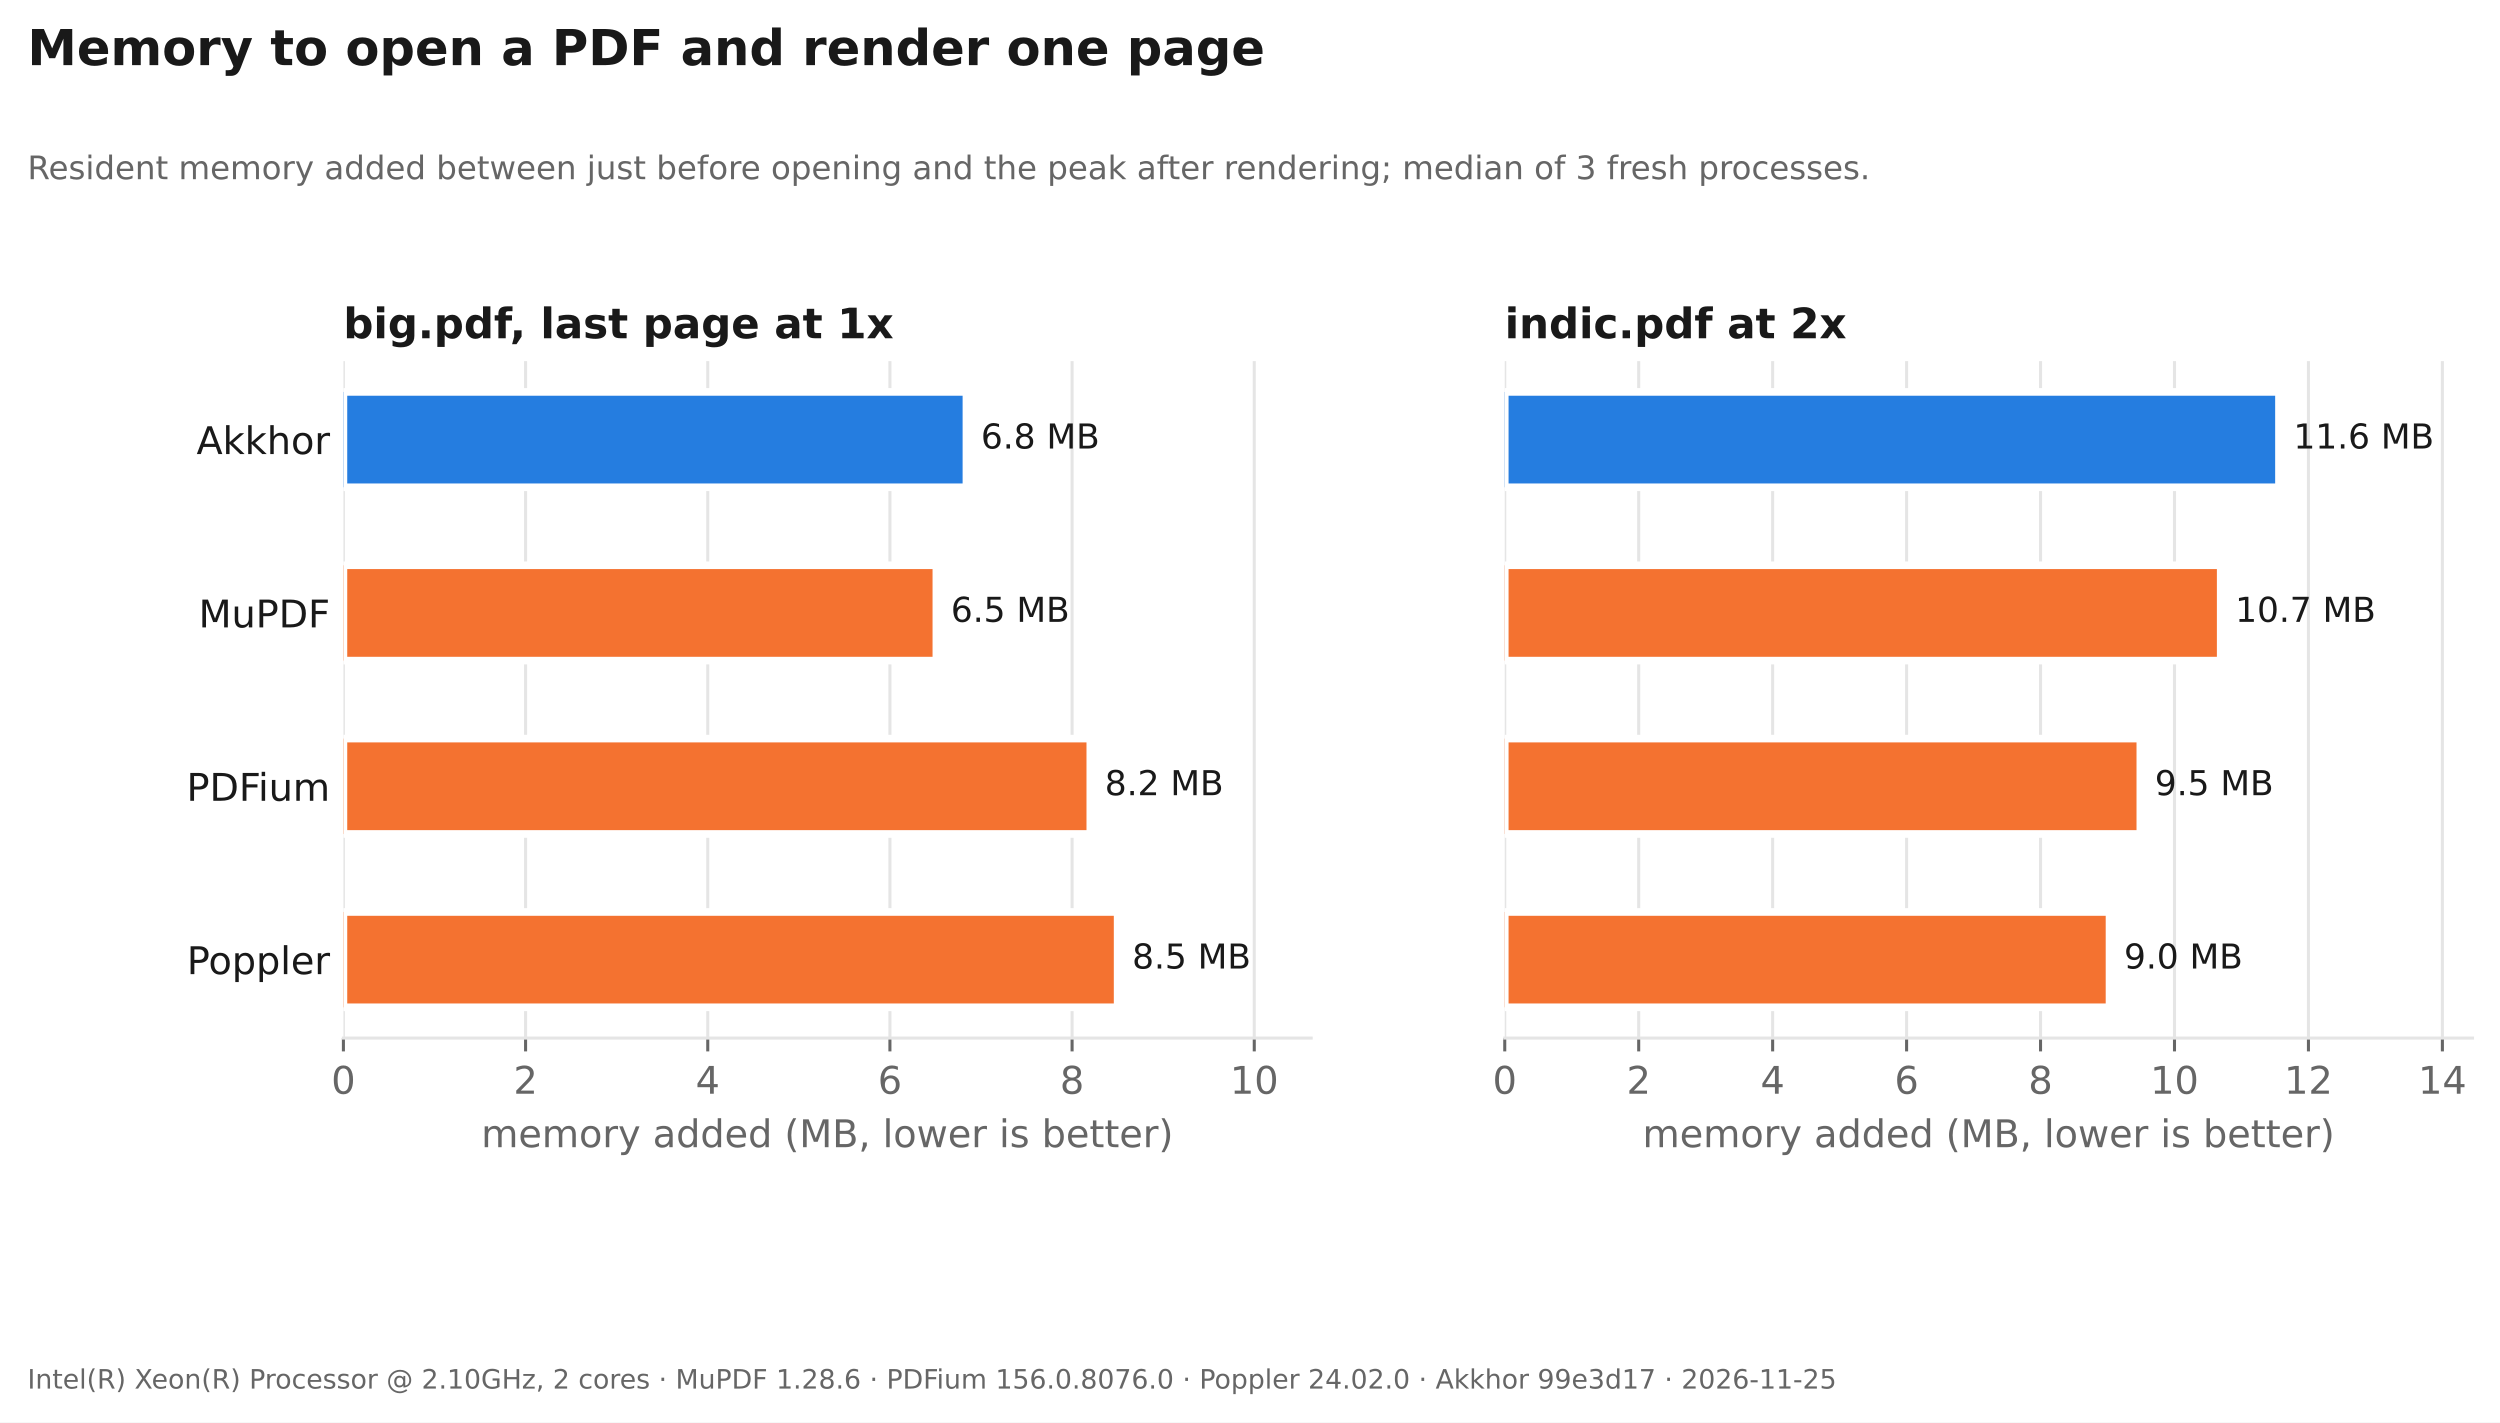
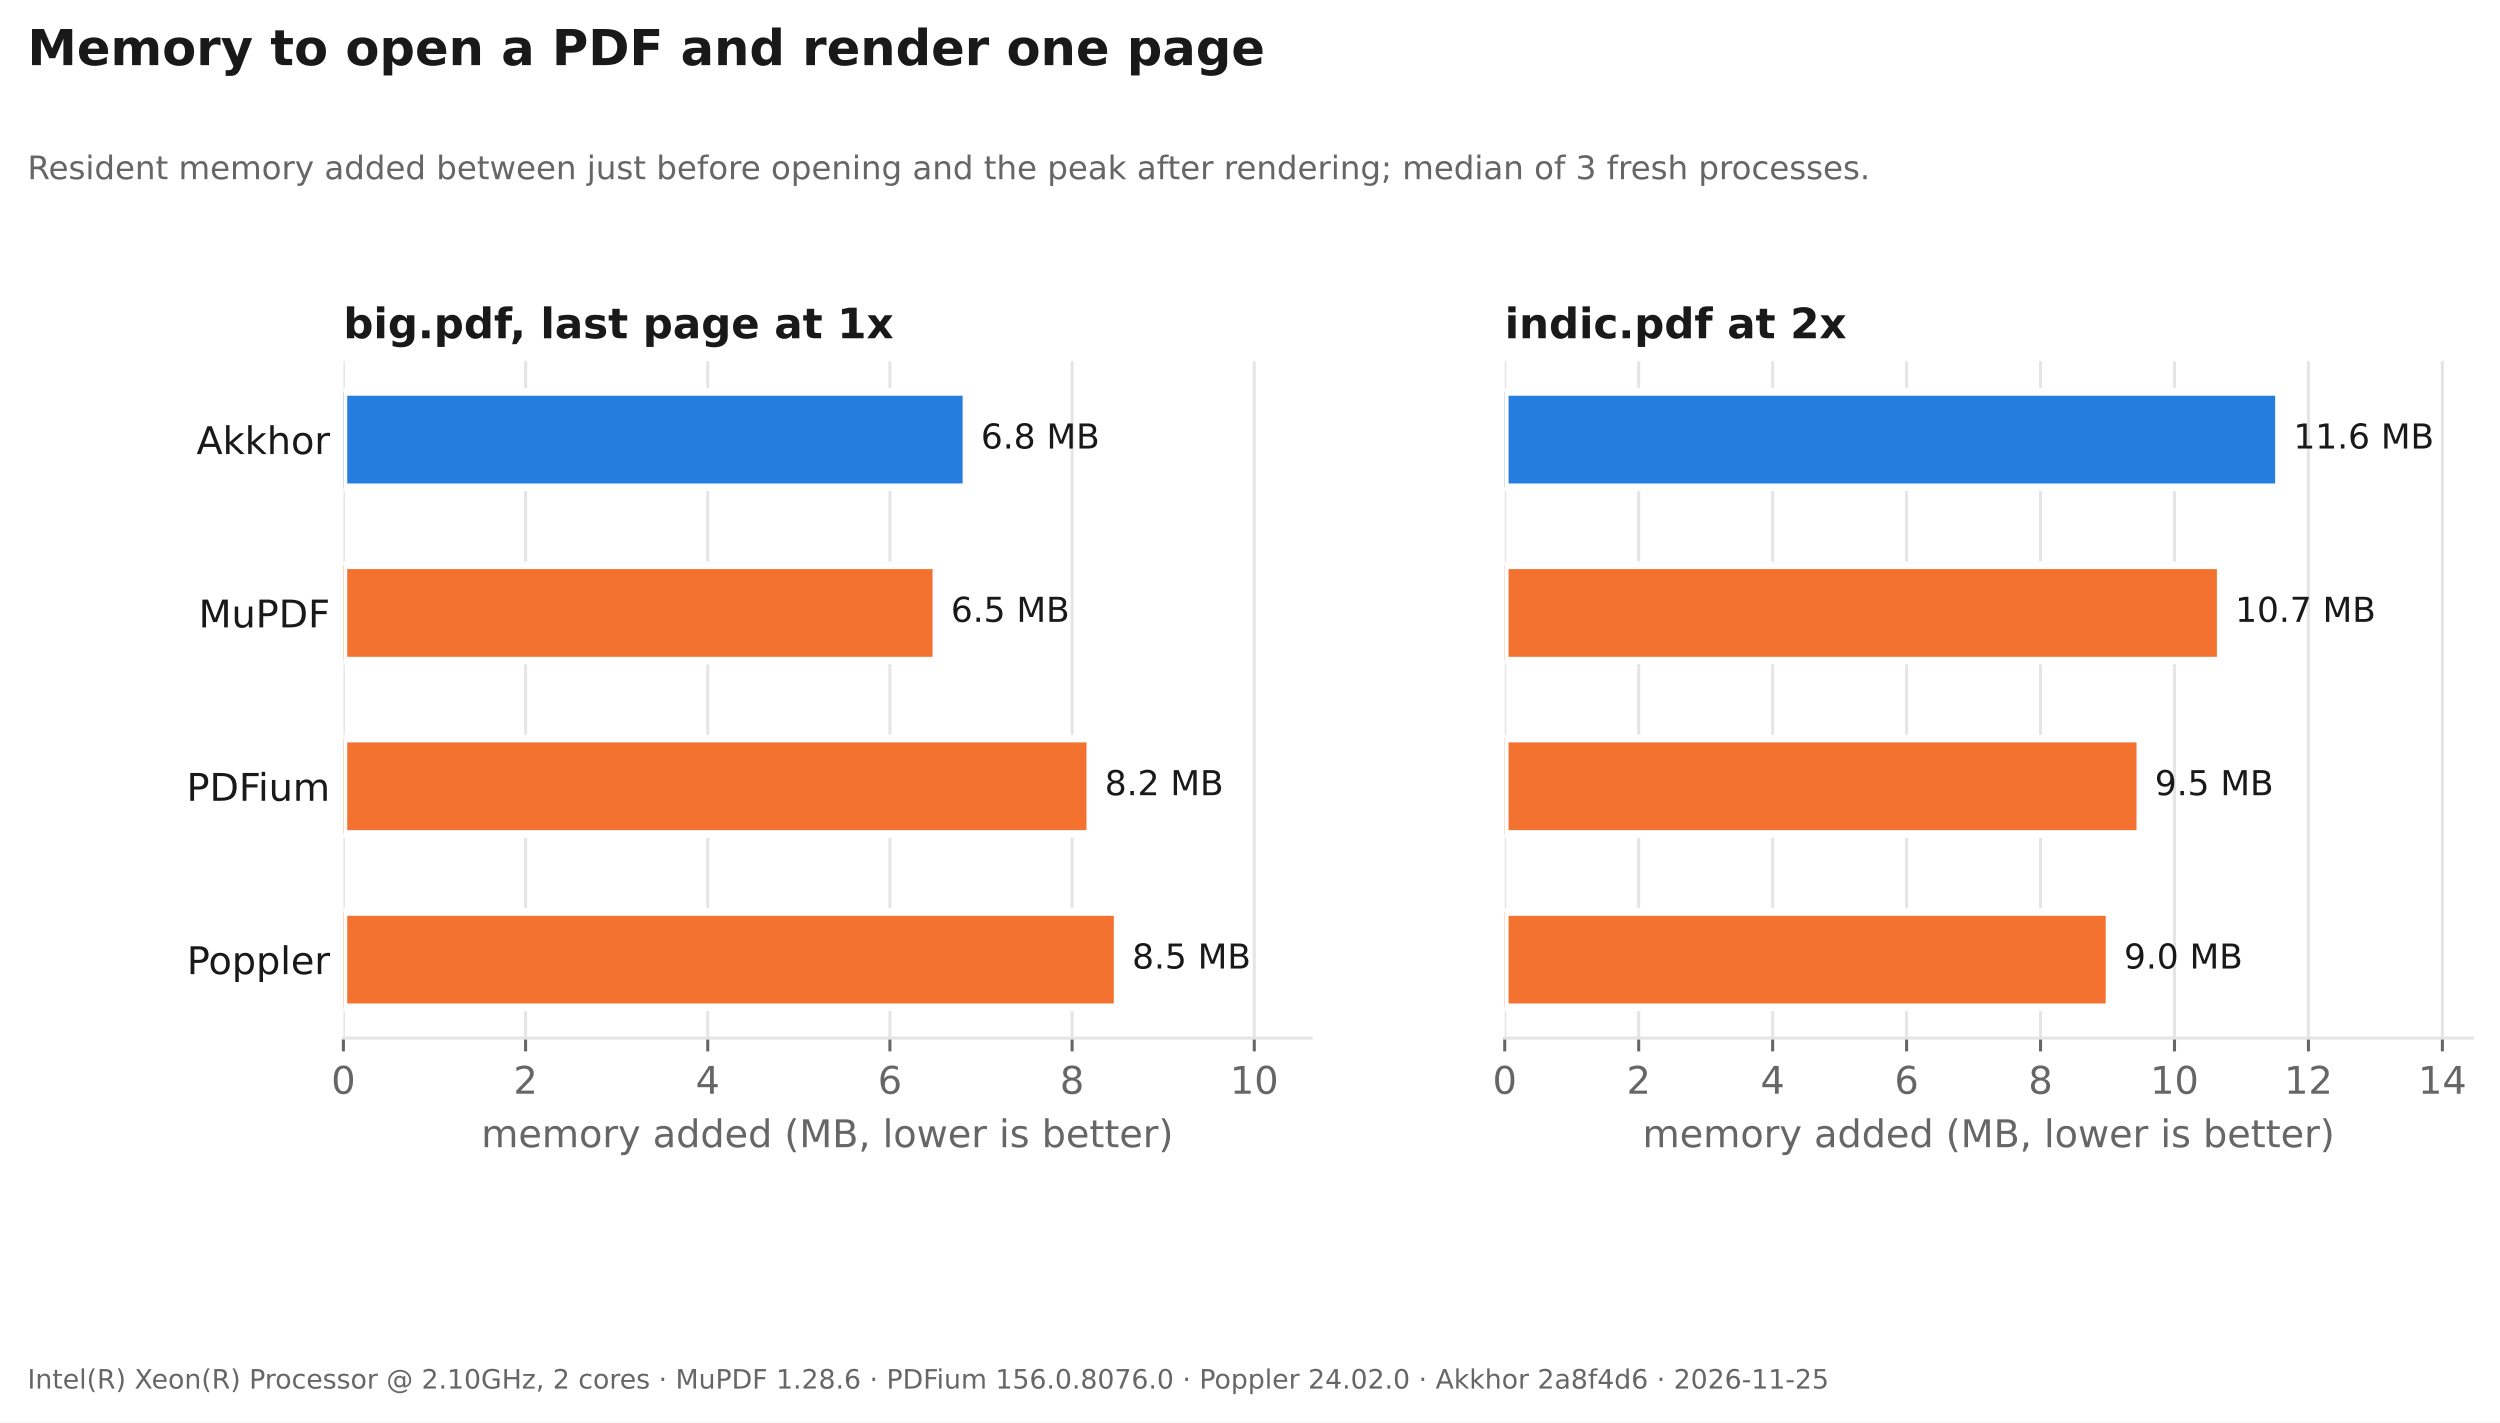
<svg xmlns="http://www.w3.org/2000/svg" xmlns:xlink="http://www.w3.org/1999/xlink" width="655.2pt" height="372.802pt" viewBox="0 0 655.2 372.802" version="1.1">
  <defs>
    <style type="text/css">*{stroke-linejoin: round; stroke-linecap: butt}</style>
  </defs>
  <g id="figure_1">
    <g id="patch_1">
      <path d="M 0 372.802  L 655.2 372.802  L 655.2 -0  L 0 -0  z " style="fill: #ffffff" />
    </g>
    <g id="axes_1">
      <g id="patch_2">
        <path d="M 90 272.057  L 343.636 272.057  L 343.636 94.649  L 90 94.649  z " style="fill: #ffffff" />
      </g>
      <g id="matplotlib.axis_1">
        <g id="xtick_1">
          <g id="line2d_1">
-             <path d="M 90 272.057  L 90 94.649  " clip-path="url(#pc5af988eec)" style="fill: none; stroke: #e5e5e5; stroke-width: 0.8; stroke-linecap: square" />
+             <path d="M 90 272.057  L 90 94.649  " clip-path="url(#p89ebc878af)" style="fill: none; stroke: #e5e5e5; stroke-width: 0.8; stroke-linecap: square" />
          </g>
          <g id="line2d_2">
            <defs>
-               <path id="m87f9f3057b" d="M 0 0  L 0 3.5  " style="stroke: #666666; stroke-width: 0.8" />
+               <path id="m2cb14a6e64" d="M 0 0  L 0 3.5  " style="stroke: #666666; stroke-width: 0.8" />
            </defs>
            <g>
-               <use xlink:href="#m87f9f3057b" x="90" y="272.057" style="fill: #666666; stroke: #666666; stroke-width: 0.8" />
+               <use xlink:href="#m2cb14a6e64" x="90" y="272.057" style="fill: #666666; stroke: #666666; stroke-width: 0.8" />
            </g>
          </g>
          <g id="text_1">
            <text style="font-size: 10px; font-family: 'DejaVu Sans'; text-anchor: middle; fill: #666666" x="90" y="286.655" transform="rotate(-0 90 286.6547)">0</text>
          </g>
        </g>
        <g id="xtick_2">
          <g id="line2d_3">
-             <path d="M 137.743 272.057  L 137.743 94.649  " clip-path="url(#pc5af988eec)" style="fill: none; stroke: #e5e5e5; stroke-width: 0.8; stroke-linecap: square" />
+             <path d="M 137.743 272.057  L 137.743 94.649  " clip-path="url(#p89ebc878af)" style="fill: none; stroke: #e5e5e5; stroke-width: 0.8; stroke-linecap: square" />
          </g>
          <g id="line2d_4">
            <g>
-               <use xlink:href="#m87f9f3057b" x="137.743" y="272.057" style="fill: #666666; stroke: #666666; stroke-width: 0.8" />
+               <use xlink:href="#m2cb14a6e64" x="137.743" y="272.057" style="fill: #666666; stroke: #666666; stroke-width: 0.8" />
            </g>
          </g>
          <g id="text_2">
            <text style="font-size: 10px; font-family: 'DejaVu Sans'; text-anchor: middle; fill: #666666" x="137.743" y="286.655" transform="rotate(-0 137.7433 286.6547)">2</text>
          </g>
        </g>
        <g id="xtick_3">
          <g id="line2d_5">
-             <path d="M 185.487 272.057  L 185.487 94.649  " clip-path="url(#pc5af988eec)" style="fill: none; stroke: #e5e5e5; stroke-width: 0.8; stroke-linecap: square" />
+             <path d="M 185.487 272.057  L 185.487 94.649  " clip-path="url(#p89ebc878af)" style="fill: none; stroke: #e5e5e5; stroke-width: 0.8; stroke-linecap: square" />
          </g>
          <g id="line2d_6">
            <g>
-               <use xlink:href="#m87f9f3057b" x="185.487" y="272.057" style="fill: #666666; stroke: #666666; stroke-width: 0.8" />
+               <use xlink:href="#m2cb14a6e64" x="185.487" y="272.057" style="fill: #666666; stroke: #666666; stroke-width: 0.8" />
            </g>
          </g>
          <g id="text_3">
            <text style="font-size: 10px; font-family: 'DejaVu Sans'; text-anchor: middle; fill: #666666" x="185.487" y="286.655" transform="rotate(-0 185.4866 286.6547)">4</text>
          </g>
        </g>
        <g id="xtick_4">
          <g id="line2d_7">
-             <path d="M 233.23 272.057  L 233.23 94.649  " clip-path="url(#pc5af988eec)" style="fill: none; stroke: #e5e5e5; stroke-width: 0.8; stroke-linecap: square" />
+             <path d="M 233.23 272.057  L 233.23 94.649  " clip-path="url(#p89ebc878af)" style="fill: none; stroke: #e5e5e5; stroke-width: 0.8; stroke-linecap: square" />
          </g>
          <g id="line2d_8">
            <g>
-               <use xlink:href="#m87f9f3057b" x="233.23" y="272.057" style="fill: #666666; stroke: #666666; stroke-width: 0.8" />
+               <use xlink:href="#m2cb14a6e64" x="233.23" y="272.057" style="fill: #666666; stroke: #666666; stroke-width: 0.8" />
            </g>
          </g>
          <g id="text_4">
            <text style="font-size: 10px; font-family: 'DejaVu Sans'; text-anchor: middle; fill: #666666" x="233.23" y="286.655" transform="rotate(-0 233.2299 286.6547)">6</text>
          </g>
        </g>
        <g id="xtick_5">
          <g id="line2d_9">
-             <path d="M 280.973 272.057  L 280.973 94.649  " clip-path="url(#pc5af988eec)" style="fill: none; stroke: #e5e5e5; stroke-width: 0.8; stroke-linecap: square" />
+             <path d="M 280.973 272.057  L 280.973 94.649  " clip-path="url(#p89ebc878af)" style="fill: none; stroke: #e5e5e5; stroke-width: 0.8; stroke-linecap: square" />
          </g>
          <g id="line2d_10">
            <g>
-               <use xlink:href="#m87f9f3057b" x="280.973" y="272.057" style="fill: #666666; stroke: #666666; stroke-width: 0.8" />
+               <use xlink:href="#m2cb14a6e64" x="280.973" y="272.057" style="fill: #666666; stroke: #666666; stroke-width: 0.8" />
            </g>
          </g>
          <g id="text_5">
            <text style="font-size: 10px; font-family: 'DejaVu Sans'; text-anchor: middle; fill: #666666" x="280.973" y="286.655" transform="rotate(-0 280.9733 286.6547)">8</text>
          </g>
        </g>
        <g id="xtick_6">
          <g id="line2d_11">
-             <path d="M 328.717 272.057  L 328.717 94.649  " clip-path="url(#pc5af988eec)" style="fill: none; stroke: #e5e5e5; stroke-width: 0.8; stroke-linecap: square" />
+             <path d="M 328.717 272.057  L 328.717 94.649  " clip-path="url(#p89ebc878af)" style="fill: none; stroke: #e5e5e5; stroke-width: 0.8; stroke-linecap: square" />
          </g>
          <g id="line2d_12">
            <g>
-               <use xlink:href="#m87f9f3057b" x="328.717" y="272.057" style="fill: #666666; stroke: #666666; stroke-width: 0.8" />
+               <use xlink:href="#m2cb14a6e64" x="328.717" y="272.057" style="fill: #666666; stroke: #666666; stroke-width: 0.8" />
            </g>
          </g>
          <g id="text_6">
            <text style="font-size: 10px; font-family: 'DejaVu Sans'; text-anchor: middle; fill: #666666" x="328.717" y="286.655" transform="rotate(-0 328.7166 286.6547)">10</text>
          </g>
        </g>
        <g id="text_7">
          <text style="font-size: 10px; font-family: 'DejaVu Sans'; text-anchor: middle; fill: #666666" x="216.818" y="300.655" transform="rotate(-0 216.8182 300.6555)">memory added (MB, lower is better)</text>
        </g>
      </g>
      <g id="matplotlib.axis_2">
        <g id="ytick_1">
          <g id="line2d_13" />
          <g id="text_8">
            <text style="font-size: 10px; font-family: 'DejaVu Sans'; text-anchor: end; fill: #191919" x="86.5" y="119.006" transform="rotate(-0 86.5 119.0058)">Akkhor</text>
          </g>
        </g>
        <g id="ytick_2">
          <g id="line2d_14" />
          <g id="text_9">
            <text style="font-size: 10px; font-family: 'DejaVu Sans'; text-anchor: end; fill: #191919" x="86.5" y="164.436" transform="rotate(-0 86.5 164.4364)">MuPDF</text>
          </g>
        </g>
        <g id="ytick_3">
          <g id="line2d_15" />
          <g id="text_10">
            <text style="font-size: 10px; font-family: 'DejaVu Sans'; text-anchor: end; fill: #191919" x="86.5" y="209.868" transform="rotate(-0 86.5 209.8677)">PDFium</text>
          </g>
        </g>
        <g id="ytick_4">
          <g id="line2d_16" />
          <g id="text_11">
            <text style="font-size: 10px; font-family: 'DejaVu Sans'; text-anchor: end; fill: #191919" x="86.5" y="255.299" transform="rotate(-0 86.5 255.2987)">Poppler</text>
          </g>
        </g>
      </g>
      <g id="patch_3">
-         <path d="M 90 127.7  L 253.282 127.7  L 253.282 102.713  L 90 102.713  z " clip-path="url(#pc5af988eec)" style="fill: #257de0; stroke: #ffffff; stroke-width: 2; stroke-linejoin: miter" />
+         <path d="M 90 127.7  L 253.282 127.7  L 253.282 102.713  L 90 102.713  z " clip-path="url(#p89ebc878af)" style="fill: #257de0; stroke: #ffffff; stroke-width: 2; stroke-linejoin: miter" />
      </g>
      <g id="patch_4">
-         <path d="M 90 173.131  L 245.404 173.131  L 245.404 148.144  L 90 148.144  z " clip-path="url(#pc5af988eec)" style="fill: #f47230; stroke: #ffffff; stroke-width: 2; stroke-linejoin: miter" />
+         <path d="M 90 173.131  L 245.404 173.131  L 245.404 148.144  L 90 148.144  z " clip-path="url(#p89ebc878af)" style="fill: #f47230; stroke: #ffffff; stroke-width: 2; stroke-linejoin: miter" />
      </g>
      <g id="patch_5">
-         <path d="M 90 218.562  L 285.748 218.562  L 285.748 193.575  L 90 193.575  z " clip-path="url(#pc5af988eec)" style="fill: #f47230; stroke: #ffffff; stroke-width: 2; stroke-linejoin: miter" />
+         <path d="M 90 218.562  L 285.748 218.562  L 285.748 193.575  L 90 193.575  z " clip-path="url(#p89ebc878af)" style="fill: #f47230; stroke: #ffffff; stroke-width: 2; stroke-linejoin: miter" />
      </g>
      <g id="patch_6">
-         <path d="M 90 263.993  L 292.909 263.993  L 292.909 239.006  L 90 239.006  z " clip-path="url(#pc5af988eec)" style="fill: #f47230; stroke: #ffffff; stroke-width: 2; stroke-linejoin: miter" />
+         <path d="M 90 263.993  L 292.909 263.993  L 292.909 239.006  L 90 239.006  z " clip-path="url(#p89ebc878af)" style="fill: #f47230; stroke: #ffffff; stroke-width: 2; stroke-linejoin: miter" />
      </g>
      <g id="patch_7">
        <path d="M 90 272.057  L 343.636 272.057  " style="fill: none; stroke: #e5e5e5; stroke-width: 0.8; stroke-linejoin: miter; stroke-linecap: square" />
      </g>
      <g id="text_12">
        <text style="font-size: 9px; font-family: 'DejaVu Sans'; text-anchor: start; fill: #191919" x="257.087" y="117.544" transform="rotate(-0 257.0867 117.5444)">6.8 MB</text>
      </g>
      <g id="text_13">
        <text style="font-size: 9px; font-family: 'DejaVu Sans'; text-anchor: start; fill: #191919" x="249.209" y="162.975" transform="rotate(-0 249.209 162.9754)">6.5 MB</text>
      </g>
      <g id="text_14">
        <text style="font-size: 9px; font-family: 'DejaVu Sans'; text-anchor: start; fill: #191919" x="289.552" y="208.406" transform="rotate(-0 289.5521 208.4064)">8.2 MB</text>
      </g>
      <g id="text_15">
        <text style="font-size: 9px; font-family: 'DejaVu Sans'; text-anchor: start; fill: #191919" x="296.714" y="253.837" transform="rotate(-0 296.7136 253.8374)">8.5 MB</text>
      </g>
      <g id="text_16">
        <text style="font-weight: 700; font-size: 11px; font-family: 'DejaVu Sans'; text-anchor: start; fill: #191919" x="90" y="88.649" transform="rotate(-0 90 88.64902)">big.pdf, last page at 1x</text>
      </g>
    </g>
    <g id="axes_2">
      <g id="patch_8">
        <path d="M 394.364 272.057  L 648 272.057  L 648 94.649  L 394.364 94.649  z " style="fill: #ffffff" />
      </g>
      <g id="matplotlib.axis_3">
        <g id="xtick_7">
          <g id="line2d_17">
-             <path d="M 394.364 272.057  L 394.364 94.649  " clip-path="url(#p4b707dc3c9)" style="fill: none; stroke: #e5e5e5; stroke-width: 0.8; stroke-linecap: square" />
+             <path d="M 394.364 272.057  L 394.364 94.649  " clip-path="url(#pebd75465dd)" style="fill: none; stroke: #e5e5e5; stroke-width: 0.8; stroke-linecap: square" />
          </g>
          <g id="line2d_18">
            <g>
-               <use xlink:href="#m87f9f3057b" x="394.364" y="272.057" style="fill: #666666; stroke: #666666; stroke-width: 0.8" />
+               <use xlink:href="#m2cb14a6e64" x="394.364" y="272.057" style="fill: #666666; stroke: #666666; stroke-width: 0.8" />
            </g>
          </g>
          <g id="text_17">
            <text style="font-size: 10px; font-family: 'DejaVu Sans'; text-anchor: middle; fill: #666666" x="394.364" y="286.655" transform="rotate(-0 394.3636 286.6547)">0</text>
          </g>
        </g>
        <g id="xtick_8">
          <g id="line2d_19">
-             <path d="M 429.469 272.057  L 429.469 94.649  " clip-path="url(#p4b707dc3c9)" style="fill: none; stroke: #e5e5e5; stroke-width: 0.8; stroke-linecap: square" />
+             <path d="M 429.469 272.057  L 429.469 94.649  " clip-path="url(#pebd75465dd)" style="fill: none; stroke: #e5e5e5; stroke-width: 0.8; stroke-linecap: square" />
          </g>
          <g id="line2d_20">
            <g>
-               <use xlink:href="#m87f9f3057b" x="429.469" y="272.057" style="fill: #666666; stroke: #666666; stroke-width: 0.8" />
+               <use xlink:href="#m2cb14a6e64" x="429.469" y="272.057" style="fill: #666666; stroke: #666666; stroke-width: 0.8" />
            </g>
          </g>
          <g id="text_18">
            <text style="font-size: 10px; font-family: 'DejaVu Sans'; text-anchor: middle; fill: #666666" x="429.469" y="286.655" transform="rotate(-0 429.469 286.6547)">2</text>
          </g>
        </g>
        <g id="xtick_9">
          <g id="line2d_21">
-             <path d="M 464.574 272.057  L 464.574 94.649  " clip-path="url(#p4b707dc3c9)" style="fill: none; stroke: #e5e5e5; stroke-width: 0.8; stroke-linecap: square" />
+             <path d="M 464.574 272.057  L 464.574 94.649  " clip-path="url(#pebd75465dd)" style="fill: none; stroke: #e5e5e5; stroke-width: 0.8; stroke-linecap: square" />
          </g>
          <g id="line2d_22">
            <g>
-               <use xlink:href="#m87f9f3057b" x="464.574" y="272.057" style="fill: #666666; stroke: #666666; stroke-width: 0.8" />
+               <use xlink:href="#m2cb14a6e64" x="464.574" y="272.057" style="fill: #666666; stroke: #666666; stroke-width: 0.8" />
            </g>
          </g>
          <g id="text_19">
            <text style="font-size: 10px; font-family: 'DejaVu Sans'; text-anchor: middle; fill: #666666" x="464.574" y="286.655" transform="rotate(-0 464.5744 286.6547)">4</text>
          </g>
        </g>
        <g id="xtick_10">
          <g id="line2d_23">
-             <path d="M 499.68 272.057  L 499.68 94.649  " clip-path="url(#p4b707dc3c9)" style="fill: none; stroke: #e5e5e5; stroke-width: 0.8; stroke-linecap: square" />
+             <path d="M 499.68 272.057  L 499.68 94.649  " clip-path="url(#pebd75465dd)" style="fill: none; stroke: #e5e5e5; stroke-width: 0.8; stroke-linecap: square" />
          </g>
          <g id="line2d_24">
            <g>
-               <use xlink:href="#m87f9f3057b" x="499.68" y="272.057" style="fill: #666666; stroke: #666666; stroke-width: 0.8" />
+               <use xlink:href="#m2cb14a6e64" x="499.68" y="272.057" style="fill: #666666; stroke: #666666; stroke-width: 0.8" />
            </g>
          </g>
          <g id="text_20">
            <text style="font-size: 10px; font-family: 'DejaVu Sans'; text-anchor: middle; fill: #666666" x="499.68" y="286.655" transform="rotate(-0 499.6798 286.6547)">6</text>
          </g>
        </g>
        <g id="xtick_11">
          <g id="line2d_25">
-             <path d="M 534.785 272.057  L 534.785 94.649  " clip-path="url(#p4b707dc3c9)" style="fill: none; stroke: #e5e5e5; stroke-width: 0.8; stroke-linecap: square" />
+             <path d="M 534.785 272.057  L 534.785 94.649  " clip-path="url(#pebd75465dd)" style="fill: none; stroke: #e5e5e5; stroke-width: 0.8; stroke-linecap: square" />
          </g>
          <g id="line2d_26">
            <g>
-               <use xlink:href="#m87f9f3057b" x="534.785" y="272.057" style="fill: #666666; stroke: #666666; stroke-width: 0.8" />
+               <use xlink:href="#m2cb14a6e64" x="534.785" y="272.057" style="fill: #666666; stroke: #666666; stroke-width: 0.8" />
            </g>
          </g>
          <g id="text_21">
            <text style="font-size: 10px; font-family: 'DejaVu Sans'; text-anchor: middle; fill: #666666" x="534.785" y="286.655" transform="rotate(-0 534.7852 286.6547)">8</text>
          </g>
        </g>
        <g id="xtick_12">
          <g id="line2d_27">
-             <path d="M 569.891 272.057  L 569.891 94.649  " clip-path="url(#p4b707dc3c9)" style="fill: none; stroke: #e5e5e5; stroke-width: 0.8; stroke-linecap: square" />
+             <path d="M 569.891 272.057  L 569.891 94.649  " clip-path="url(#pebd75465dd)" style="fill: none; stroke: #e5e5e5; stroke-width: 0.8; stroke-linecap: square" />
          </g>
          <g id="line2d_28">
            <g>
-               <use xlink:href="#m87f9f3057b" x="569.891" y="272.057" style="fill: #666666; stroke: #666666; stroke-width: 0.8" />
+               <use xlink:href="#m2cb14a6e64" x="569.891" y="272.057" style="fill: #666666; stroke: #666666; stroke-width: 0.8" />
            </g>
          </g>
          <g id="text_22">
            <text style="font-size: 10px; font-family: 'DejaVu Sans'; text-anchor: middle; fill: #666666" x="569.891" y="286.655" transform="rotate(-0 569.8905 286.6547)">10</text>
          </g>
        </g>
        <g id="xtick_13">
          <g id="line2d_29">
-             <path d="M 604.996 272.057  L 604.996 94.649  " clip-path="url(#p4b707dc3c9)" style="fill: none; stroke: #e5e5e5; stroke-width: 0.8; stroke-linecap: square" />
+             <path d="M 604.996 272.057  L 604.996 94.649  " clip-path="url(#pebd75465dd)" style="fill: none; stroke: #e5e5e5; stroke-width: 0.8; stroke-linecap: square" />
          </g>
          <g id="line2d_30">
            <g>
-               <use xlink:href="#m87f9f3057b" x="604.996" y="272.057" style="fill: #666666; stroke: #666666; stroke-width: 0.8" />
+               <use xlink:href="#m2cb14a6e64" x="604.996" y="272.057" style="fill: #666666; stroke: #666666; stroke-width: 0.8" />
            </g>
          </g>
          <g id="text_23">
            <text style="font-size: 10px; font-family: 'DejaVu Sans'; text-anchor: middle; fill: #666666" x="604.996" y="286.655" transform="rotate(-0 604.9959 286.6547)">12</text>
          </g>
        </g>
        <g id="xtick_14">
          <g id="line2d_31">
-             <path d="M 640.101 272.057  L 640.101 94.649  " clip-path="url(#p4b707dc3c9)" style="fill: none; stroke: #e5e5e5; stroke-width: 0.8; stroke-linecap: square" />
+             <path d="M 640.101 272.057  L 640.101 94.649  " clip-path="url(#pebd75465dd)" style="fill: none; stroke: #e5e5e5; stroke-width: 0.8; stroke-linecap: square" />
          </g>
          <g id="line2d_32">
            <g>
-               <use xlink:href="#m87f9f3057b" x="640.101" y="272.057" style="fill: #666666; stroke: #666666; stroke-width: 0.8" />
+               <use xlink:href="#m2cb14a6e64" x="640.101" y="272.057" style="fill: #666666; stroke: #666666; stroke-width: 0.8" />
            </g>
          </g>
          <g id="text_24">
            <text style="font-size: 10px; font-family: 'DejaVu Sans'; text-anchor: middle; fill: #666666" x="640.101" y="286.655" transform="rotate(-0 640.1013 286.6547)">14</text>
          </g>
        </g>
        <g id="text_25">
          <text style="font-size: 10px; font-family: 'DejaVu Sans'; text-anchor: middle; fill: #666666" x="521.182" y="300.655" transform="rotate(-0 521.1818 300.6555)">memory added (MB, lower is better)</text>
        </g>
      </g>
      <g id="matplotlib.axis_4">
        <g id="ytick_5">
          <g id="line2d_33" />
        </g>
        <g id="ytick_6">
          <g id="line2d_34" />
        </g>
        <g id="ytick_7">
          <g id="line2d_35" />
        </g>
        <g id="ytick_8">
          <g id="line2d_36" />
        </g>
      </g>
      <g id="patch_9">
-         <path d="M 394.364 127.7  L 597.273 127.7  L 597.273 102.713  L 394.364 102.713  z " clip-path="url(#p4b707dc3c9)" style="fill: #257de0; stroke: #ffffff; stroke-width: 2; stroke-linejoin: miter" />
+         <path d="M 394.364 127.7  L 597.273 127.7  L 597.273 102.713  L 394.364 102.713  z " clip-path="url(#pebd75465dd)" style="fill: #257de0; stroke: #ffffff; stroke-width: 2; stroke-linejoin: miter" />
      </g>
      <g id="patch_10">
-         <path d="M 394.364 173.131  L 582.002 173.131  L 582.002 148.144  L 394.364 148.144  z " clip-path="url(#p4b707dc3c9)" style="fill: #f47230; stroke: #ffffff; stroke-width: 2; stroke-linejoin: miter" />
+         <path d="M 394.364 173.131  L 582.002 173.131  L 582.002 148.144  L 394.364 148.144  z " clip-path="url(#pebd75465dd)" style="fill: #f47230; stroke: #ffffff; stroke-width: 2; stroke-linejoin: miter" />
      </g>
      <g id="patch_11">
-         <path d="M 394.364 218.562  L 560.939 218.562  L 560.939 193.575  L 394.364 193.575  z " clip-path="url(#p4b707dc3c9)" style="fill: #f47230; stroke: #ffffff; stroke-width: 2; stroke-linejoin: miter" />
+         <path d="M 394.364 218.562  L 560.939 218.562  L 560.939 193.575  L 394.364 193.575  z " clip-path="url(#pebd75465dd)" style="fill: #f47230; stroke: #ffffff; stroke-width: 2; stroke-linejoin: miter" />
      </g>
      <g id="patch_12">
-         <path d="M 394.364 263.993  L 552.864 263.993  L 552.864 239.006  L 394.364 239.006  z " clip-path="url(#p4b707dc3c9)" style="fill: #f47230; stroke: #ffffff; stroke-width: 2; stroke-linejoin: miter" />
+         <path d="M 394.364 263.993  L 552.864 263.993  L 552.864 239.006  L 394.364 239.006  z " clip-path="url(#pebd75465dd)" style="fill: #f47230; stroke: #ffffff; stroke-width: 2; stroke-linejoin: miter" />
      </g>
      <g id="patch_13">
        <path d="M 394.364 272.057  L 648 272.057  " style="fill: none; stroke: #e5e5e5; stroke-width: 0.8; stroke-linejoin: miter; stroke-linecap: square" />
      </g>
      <g id="text_26">
        <text style="font-size: 9px; font-family: 'DejaVu Sans'; text-anchor: start; fill: #191919" x="601.077" y="117.544" transform="rotate(-0 601.0773 117.5444)">11.6 MB</text>
      </g>
      <g id="text_27">
        <text style="font-size: 9px; font-family: 'DejaVu Sans'; text-anchor: start; fill: #191919" x="585.806" y="162.975" transform="rotate(-0 585.8064 162.9754)">10.7 MB</text>
      </g>
      <g id="text_28">
        <text style="font-size: 9px; font-family: 'DejaVu Sans'; text-anchor: start; fill: #191919" x="564.743" y="208.406" transform="rotate(-0 564.7432 208.4064)">9.5 MB</text>
      </g>
      <g id="text_29">
        <text style="font-size: 9px; font-family: 'DejaVu Sans'; text-anchor: start; fill: #191919" x="556.669" y="253.837" transform="rotate(-0 556.669 253.8374)">9.0 MB</text>
      </g>
      <g id="text_30">
        <text style="font-weight: 700; font-size: 11px; font-family: 'DejaVu Sans'; text-anchor: start; fill: #191919" x="394.364" y="88.649" transform="rotate(-0 394.3636 88.64902)">indic.pdf at 2x</text>
      </g>
    </g>
    <g id="text_31">
      <text style="font-weight: 700; font-size: 13px; font-family: 'DejaVu Sans'; text-anchor: start; fill: #191919" x="7.2" y="17.078" transform="rotate(-0 7.2 17.07797)">Memory to open a PDF and render one page</text>
    </g>
    <g id="text_32">
      <text style="font-size: 8.5px; font-family: 'DejaVu Sans'; text-anchor: start; fill: #666666" x="7.2" y="46.959" transform="rotate(-0 7.2 46.95902)">Resident memory added between just before opening and the peak after rendering; median of 3 fresh processes.</text>
    </g>
    <g id="text_33">
-       <text style="font-size: 7px; font-family: 'DejaVu Sans'; text-anchor: start; fill: #666666" x="7.2" y="363.92" transform="rotate(-0 7.2 363.9199)">Intel(R) Xeon(R) Processor @ 2.10GHz, 2 cores · MuPDF 1.28.6 · PDFium 156.0.8076.0 · Poppler 24.02.0 · Akkhor 99e3d17 · 2026-11-25</text>
+       <text style="font-size: 7px; font-family: 'DejaVu Sans'; text-anchor: start; fill: #666666" x="7.2" y="363.92" transform="rotate(-0 7.2 363.9199)">Intel(R) Xeon(R) Processor @ 2.10GHz, 2 cores · MuPDF 1.28.6 · PDFium 156.0.8076.0 · Poppler 24.02.0 · Akkhor 2a8f4d6 · 2026-11-25</text>
    </g>
  </g>
  <defs>
-     <clipPath id="pc5af988eec">
+     <clipPath id="p89ebc878af">
      <rect x="90" y="94.649" width="253.636" height="177.408" />
    </clipPath>
-     <clipPath id="p4b707dc3c9">
+     <clipPath id="pebd75465dd">
      <rect x="394.364" y="94.649" width="253.636" height="177.408" />
    </clipPath>
  </defs>
</svg>
